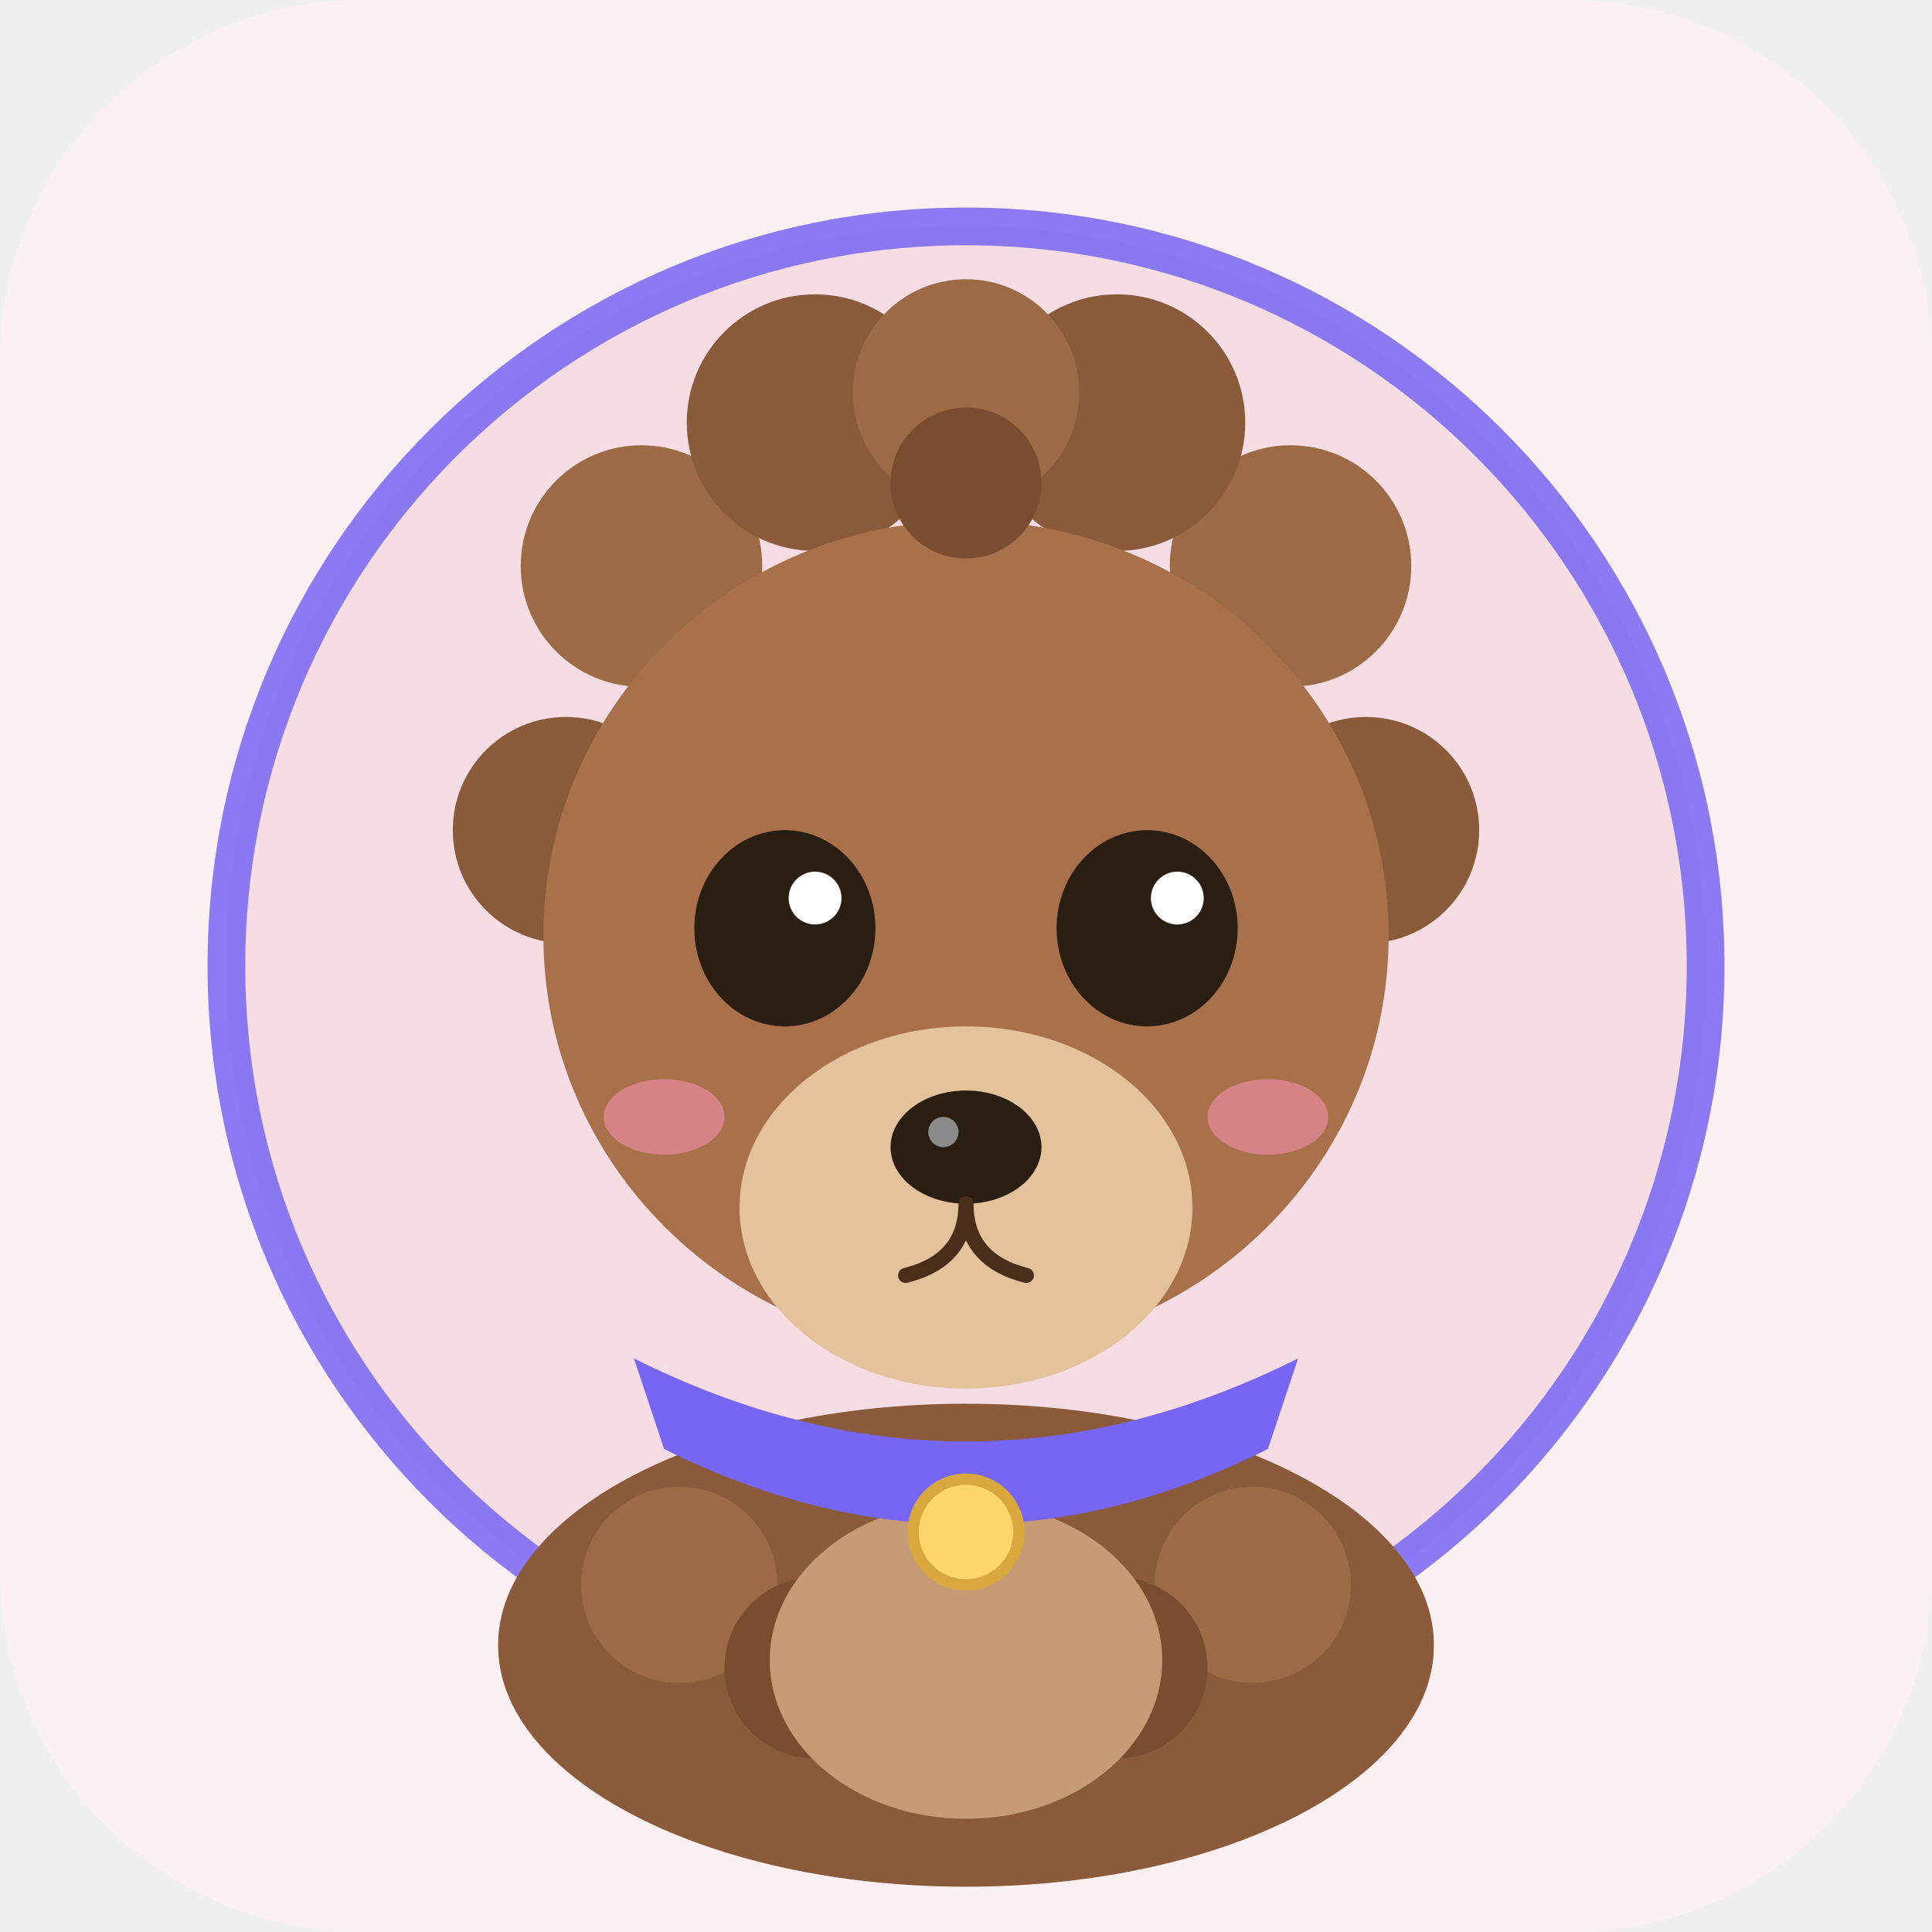
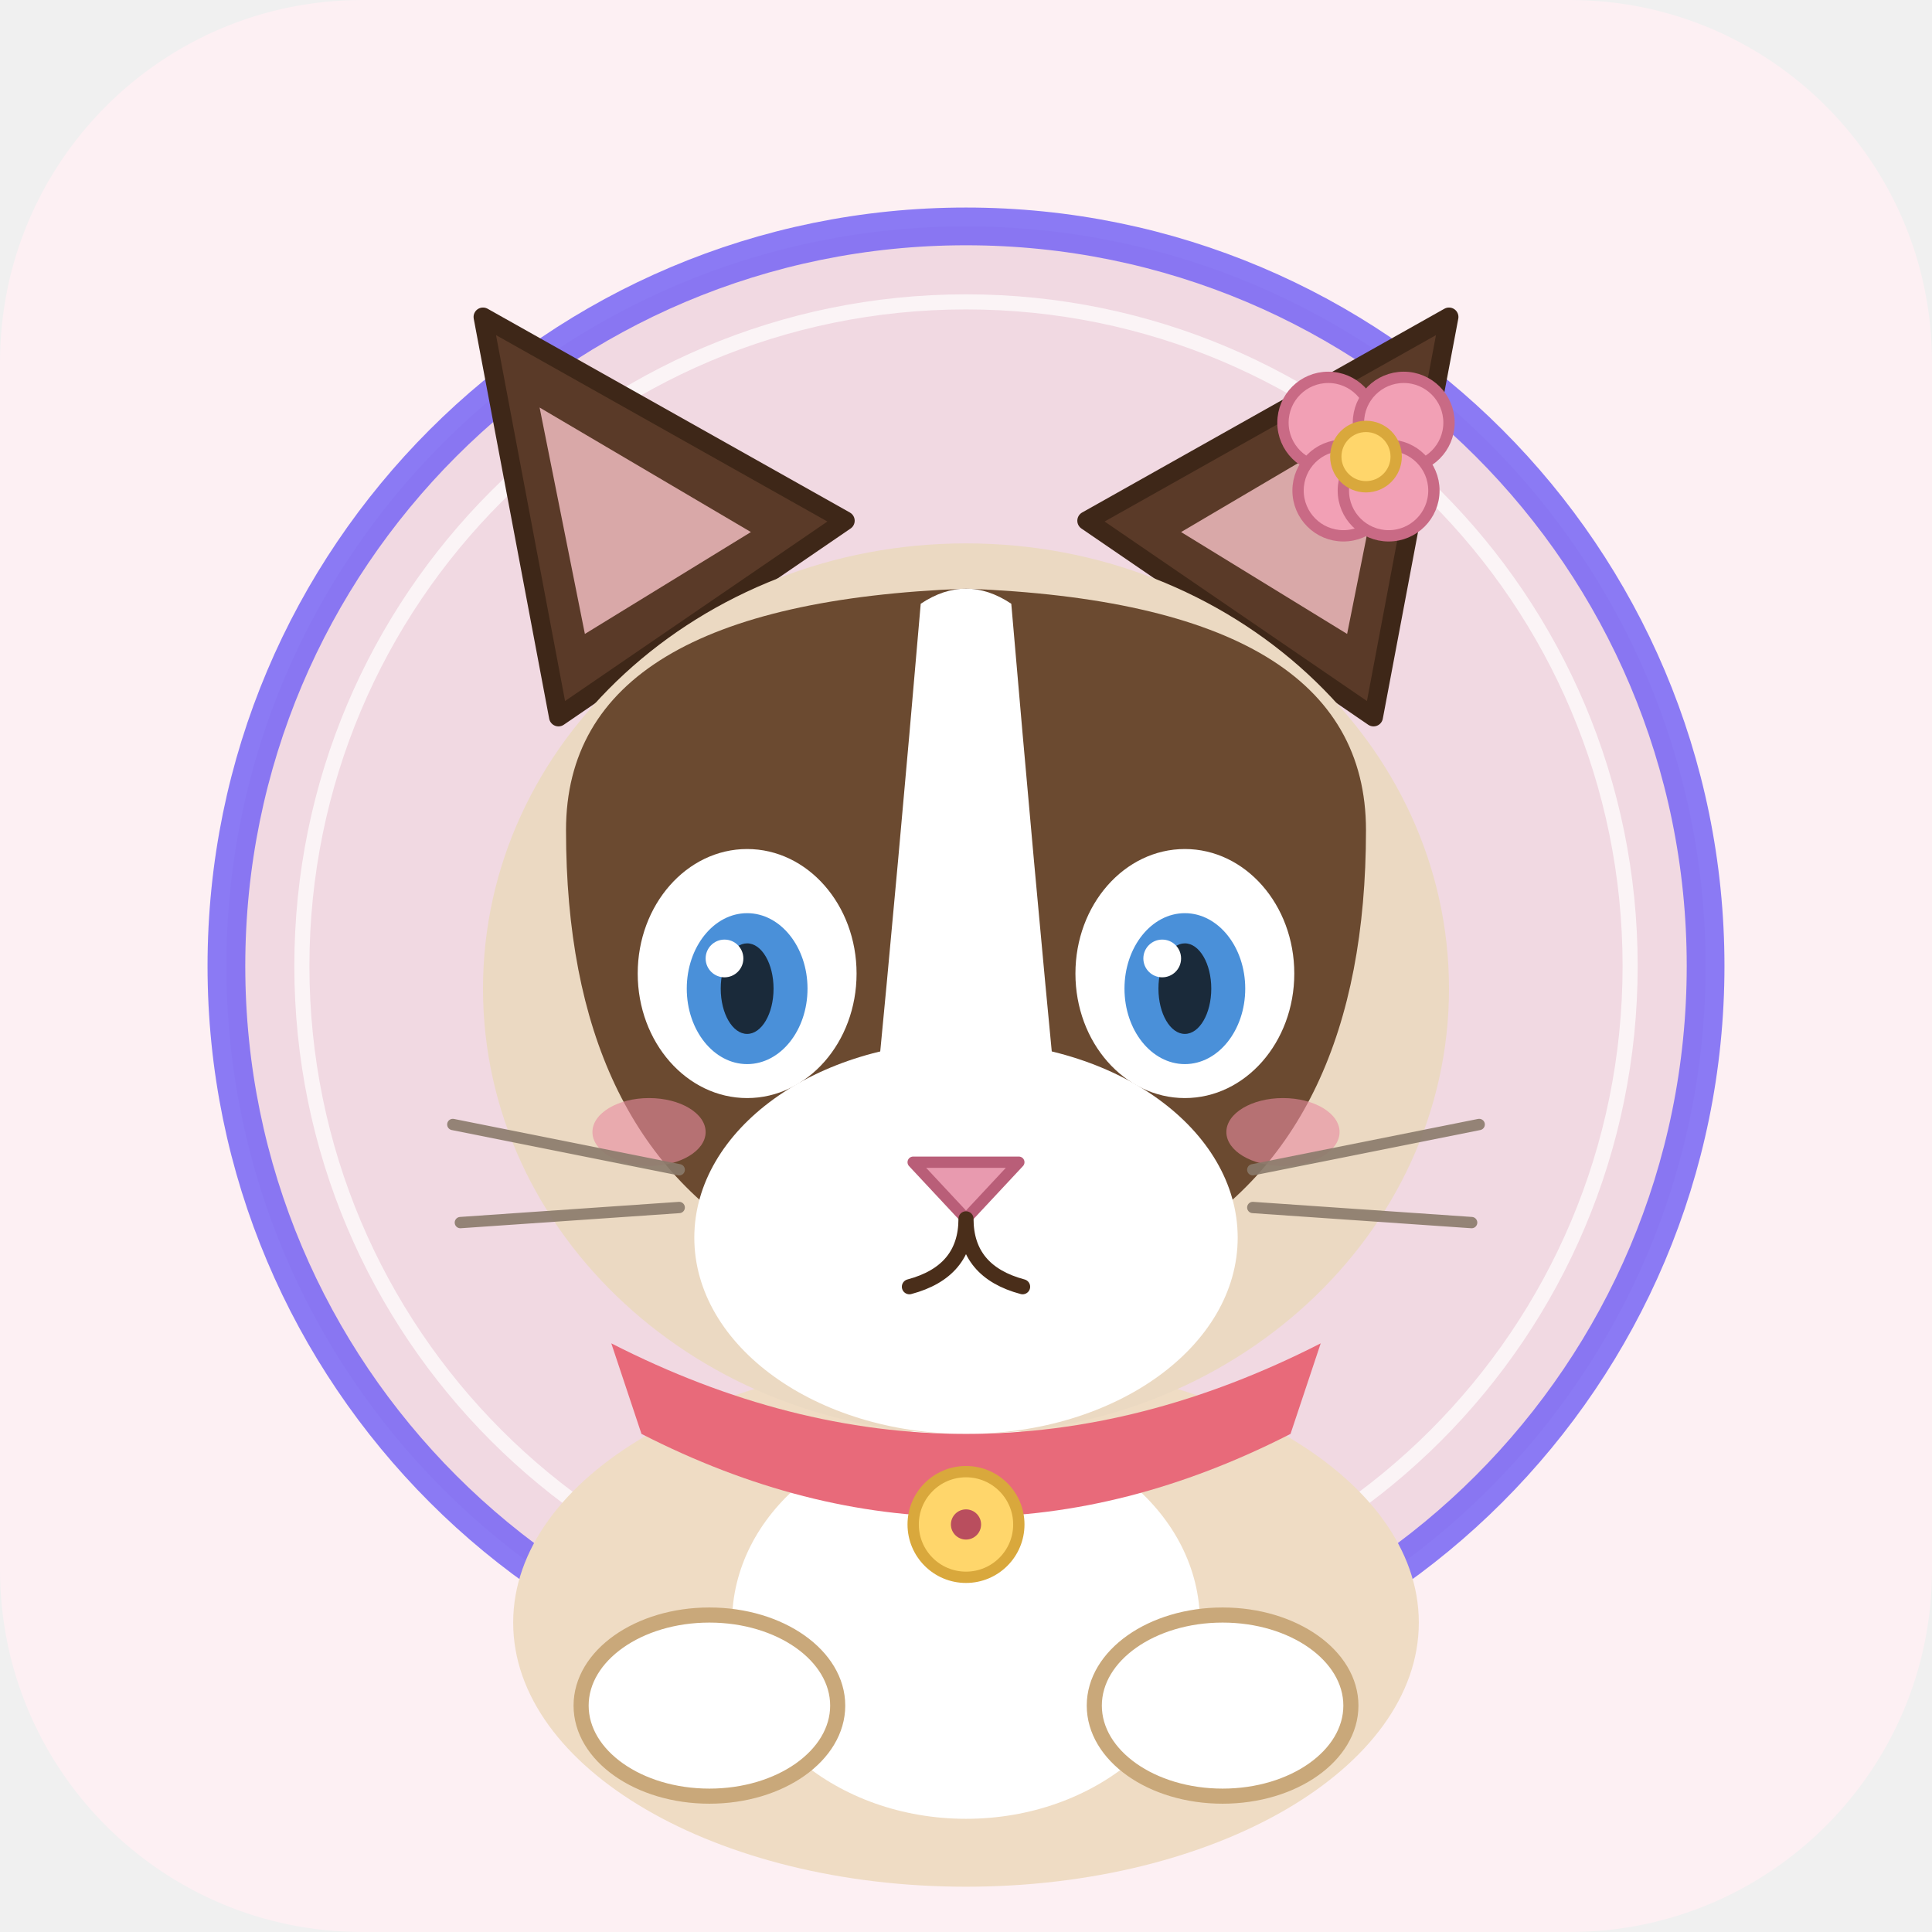
- <svg xmlns="http://www.w3.org/2000/svg" viewBox="0 0 512 512" role="img" aria-label="Coco poodle portrait">
+ <svg xmlns="http://www.w3.org/2000/svg" viewBox="0 0 512 512" role="img" aria-label="Coco seal bicolor ragdoll cat portrait">
  <rect width="512" height="512" rx="96" fill="#FDF0F3" />
-   <circle cx="256" cy="256" r="196" fill="#F6DDE4" />
+   <circle cx="256" cy="256" r="196" fill="#F1D9E2" />
  <circle cx="256" cy="256" r="196" fill="none" stroke="#7765F5" stroke-width="10" opacity="0.85" />
-   <ellipse cx="256" cy="436" rx="124" ry="64" fill="#8A5A3B" />
-   <circle cx="180" cy="420" r="26" fill="#9C6A45" />
-   <circle cx="332" cy="420" r="26" fill="#9C6A45" />
-   <circle cx="216" cy="442" r="24" fill="#7A4C30" />
-   <circle cx="296" cy="442" r="24" fill="#7A4C30" />
-   <ellipse cx="256" cy="440" rx="52" ry="42" fill="#C79B76" />
-   <circle cx="150" cy="220" r="30" fill="#8A5A3B" />
-   <circle cx="362" cy="220" r="30" fill="#8A5A3B" />
-   <circle cx="170" cy="150" r="32" fill="#9C6A45" />
-   <circle cx="342" cy="150" r="32" fill="#9C6A45" />
-   <circle cx="216" cy="112" r="34" fill="#8A5A3B" />
-   <circle cx="296" cy="112" r="34" fill="#8A5A3B" />
-   <circle cx="256" cy="104" r="30" fill="#9C6A45" />
-   <ellipse cx="256" cy="248" rx="112" ry="110" fill="#A9714B" />
-   <ellipse cx="256" cy="320" rx="60" ry="48" fill="#E4C39C" />
-   <ellipse cx="208" cy="246" rx="24" ry="26" fill="#2A1D12" />
-   <ellipse cx="304" cy="246" rx="24" ry="26" fill="#2A1D12" />
-   <circle cx="216" cy="238" r="7" fill="#FFFFFF" />
-   <circle cx="312" cy="238" r="7" fill="#FFFFFF" />
-   <ellipse cx="176" cy="296" rx="16" ry="10" fill="#E88AA0" opacity="0.7" />
-   <ellipse cx="336" cy="296" rx="16" ry="10" fill="#E88AA0" opacity="0.7" />
-   <ellipse cx="256" cy="304" rx="20" ry="15" fill="#2A1D12" />
-   <circle cx="250" cy="300" r="4" fill="#8A8A8A" />
-   <path d="M256 319 Q256 334 240 338 M256 319 Q256 334 272 338" fill="none" stroke="#4A2E1A" stroke-width="4" stroke-linecap="round" />
-   <circle cx="256" cy="128" r="20" fill="#7A4C30" />
-   <path d="M168 360 Q256 404 344 360 L336 384 Q256 424 176 384 Z" fill="#7765F5" />
-   <circle cx="256" cy="406" r="14" fill="#FFD66B" stroke="#D9A83C" stroke-width="3" />
+   <circle cx="256" cy="256" r="176" fill="none" stroke="#FFFFFF" stroke-width="4" opacity="0.7" />
+   <ellipse cx="256" cy="430" rx="120" ry="70" fill="#EFDCC4" />
+   <ellipse cx="256" cy="430" rx="62" ry="52" fill="#FFFFFF" />
+   <ellipse cx="188" cy="452" rx="34" ry="24" fill="#FFFFFF" stroke="#C9A87A" stroke-width="4" />
+   <ellipse cx="324" cy="452" rx="34" ry="24" fill="#FFFFFF" stroke="#C9A87A" stroke-width="4" />
+   <path d="M148 190 L128 84 L224 138 Z" fill="#5A3A28" stroke="#3E2718" stroke-width="5" stroke-linejoin="round" />
+   <path d="M364 190 L384 84 L288 138 Z" fill="#5A3A28" stroke="#3E2718" stroke-width="5" stroke-linejoin="round" />
+   <path d="M155 168 L143 108 L199 141 Z" fill="#D9A8A8" />
+   <path d="M357 168 L369 108 L313 141 Z" fill="#D9A8A8" />
+   <ellipse cx="256" cy="262" rx="128" ry="118" fill="#EBD9C2" />
+   <path d="M150 220 Q150 160 256 156 Q362 160 362 220 Q362 300 310 330 Q280 344 256 344 Q232 344 202 330 Q150 300 150 220 Z" fill="#6B4A30" />
+   <path d="M244 160 Q238 230 232 292 L244 304 L268 304 L280 292 Q274 230 268 160 Q256 152 244 160 Z" fill="#FFFFFF" />
+   <ellipse cx="256" cy="328" rx="72" ry="52" fill="#FFFFFF" />
+   <ellipse cx="198" cy="258" rx="29" ry="33" fill="#FFFFFF" />
+   <ellipse cx="314" cy="258" rx="29" ry="33" fill="#FFFFFF" />
+   <ellipse cx="198" cy="262" rx="16" ry="20" fill="#4A90D9" />
+   <ellipse cx="314" cy="262" rx="16" ry="20" fill="#4A90D9" />
+   <ellipse cx="198" cy="262" rx="7" ry="12" fill="#1A2A3A" />
+   <ellipse cx="314" cy="262" rx="7" ry="12" fill="#1A2A3A" />
+   <circle cx="192" cy="254" r="5" fill="#FFFFFF" />
+   <circle cx="308" cy="254" r="5" fill="#FFFFFF" />
+   <ellipse cx="172" cy="300" rx="15" ry="9" fill="#E88AA0" opacity="0.6" />
+   <ellipse cx="340" cy="300" rx="15" ry="9" fill="#E88AA0" opacity="0.6" />
+   <path d="M242 308 L270 308 L256 323 Z" fill="#E89AAF" stroke="#B95E78" stroke-width="3" stroke-linejoin="round" />
+   <path d="M256 323 Q256 337 241 341 M256 323 Q256 337 271 341" fill="none" stroke="#4A2E1A" stroke-width="4" stroke-linecap="round" />
+   <g stroke="#8A7A6A" stroke-width="3" stroke-linecap="round" opacity="0.9">
+     <line x1="120" y1="298" x2="180" y2="310" />
+     <line x1="122" y1="324" x2="180" y2="320" />
+     <line x1="392" y1="298" x2="332" y2="310" />
+     <line x1="390" y1="324" x2="332" y2="320" />
+   </g>
+   <g>
+     <circle cx="352" cy="112" r="12" fill="#F2A0B5" stroke="#C96A85" stroke-width="3" />
+     <circle cx="372" cy="112" r="12" fill="#F2A0B5" stroke="#C96A85" stroke-width="3" />
+     <circle cx="356" cy="130" r="12" fill="#F2A0B5" stroke="#C96A85" stroke-width="3" />
+     <circle cx="368" cy="130" r="12" fill="#F2A0B5" stroke="#C96A85" stroke-width="3" />
+     <circle cx="362" cy="121" r="8" fill="#FFD66B" stroke="#D9A83C" stroke-width="3" />
+   </g>
+   <path d="M162 356 Q256 404 350 356 L342 380 Q256 424 170 380 Z" fill="#E86A7A" />
+   <circle cx="256" cy="404" r="14" fill="#FFD66B" stroke="#D9A83C" stroke-width="3" />
+   <circle cx="256" cy="404" r="4" fill="#B94E5E" />
</svg>
